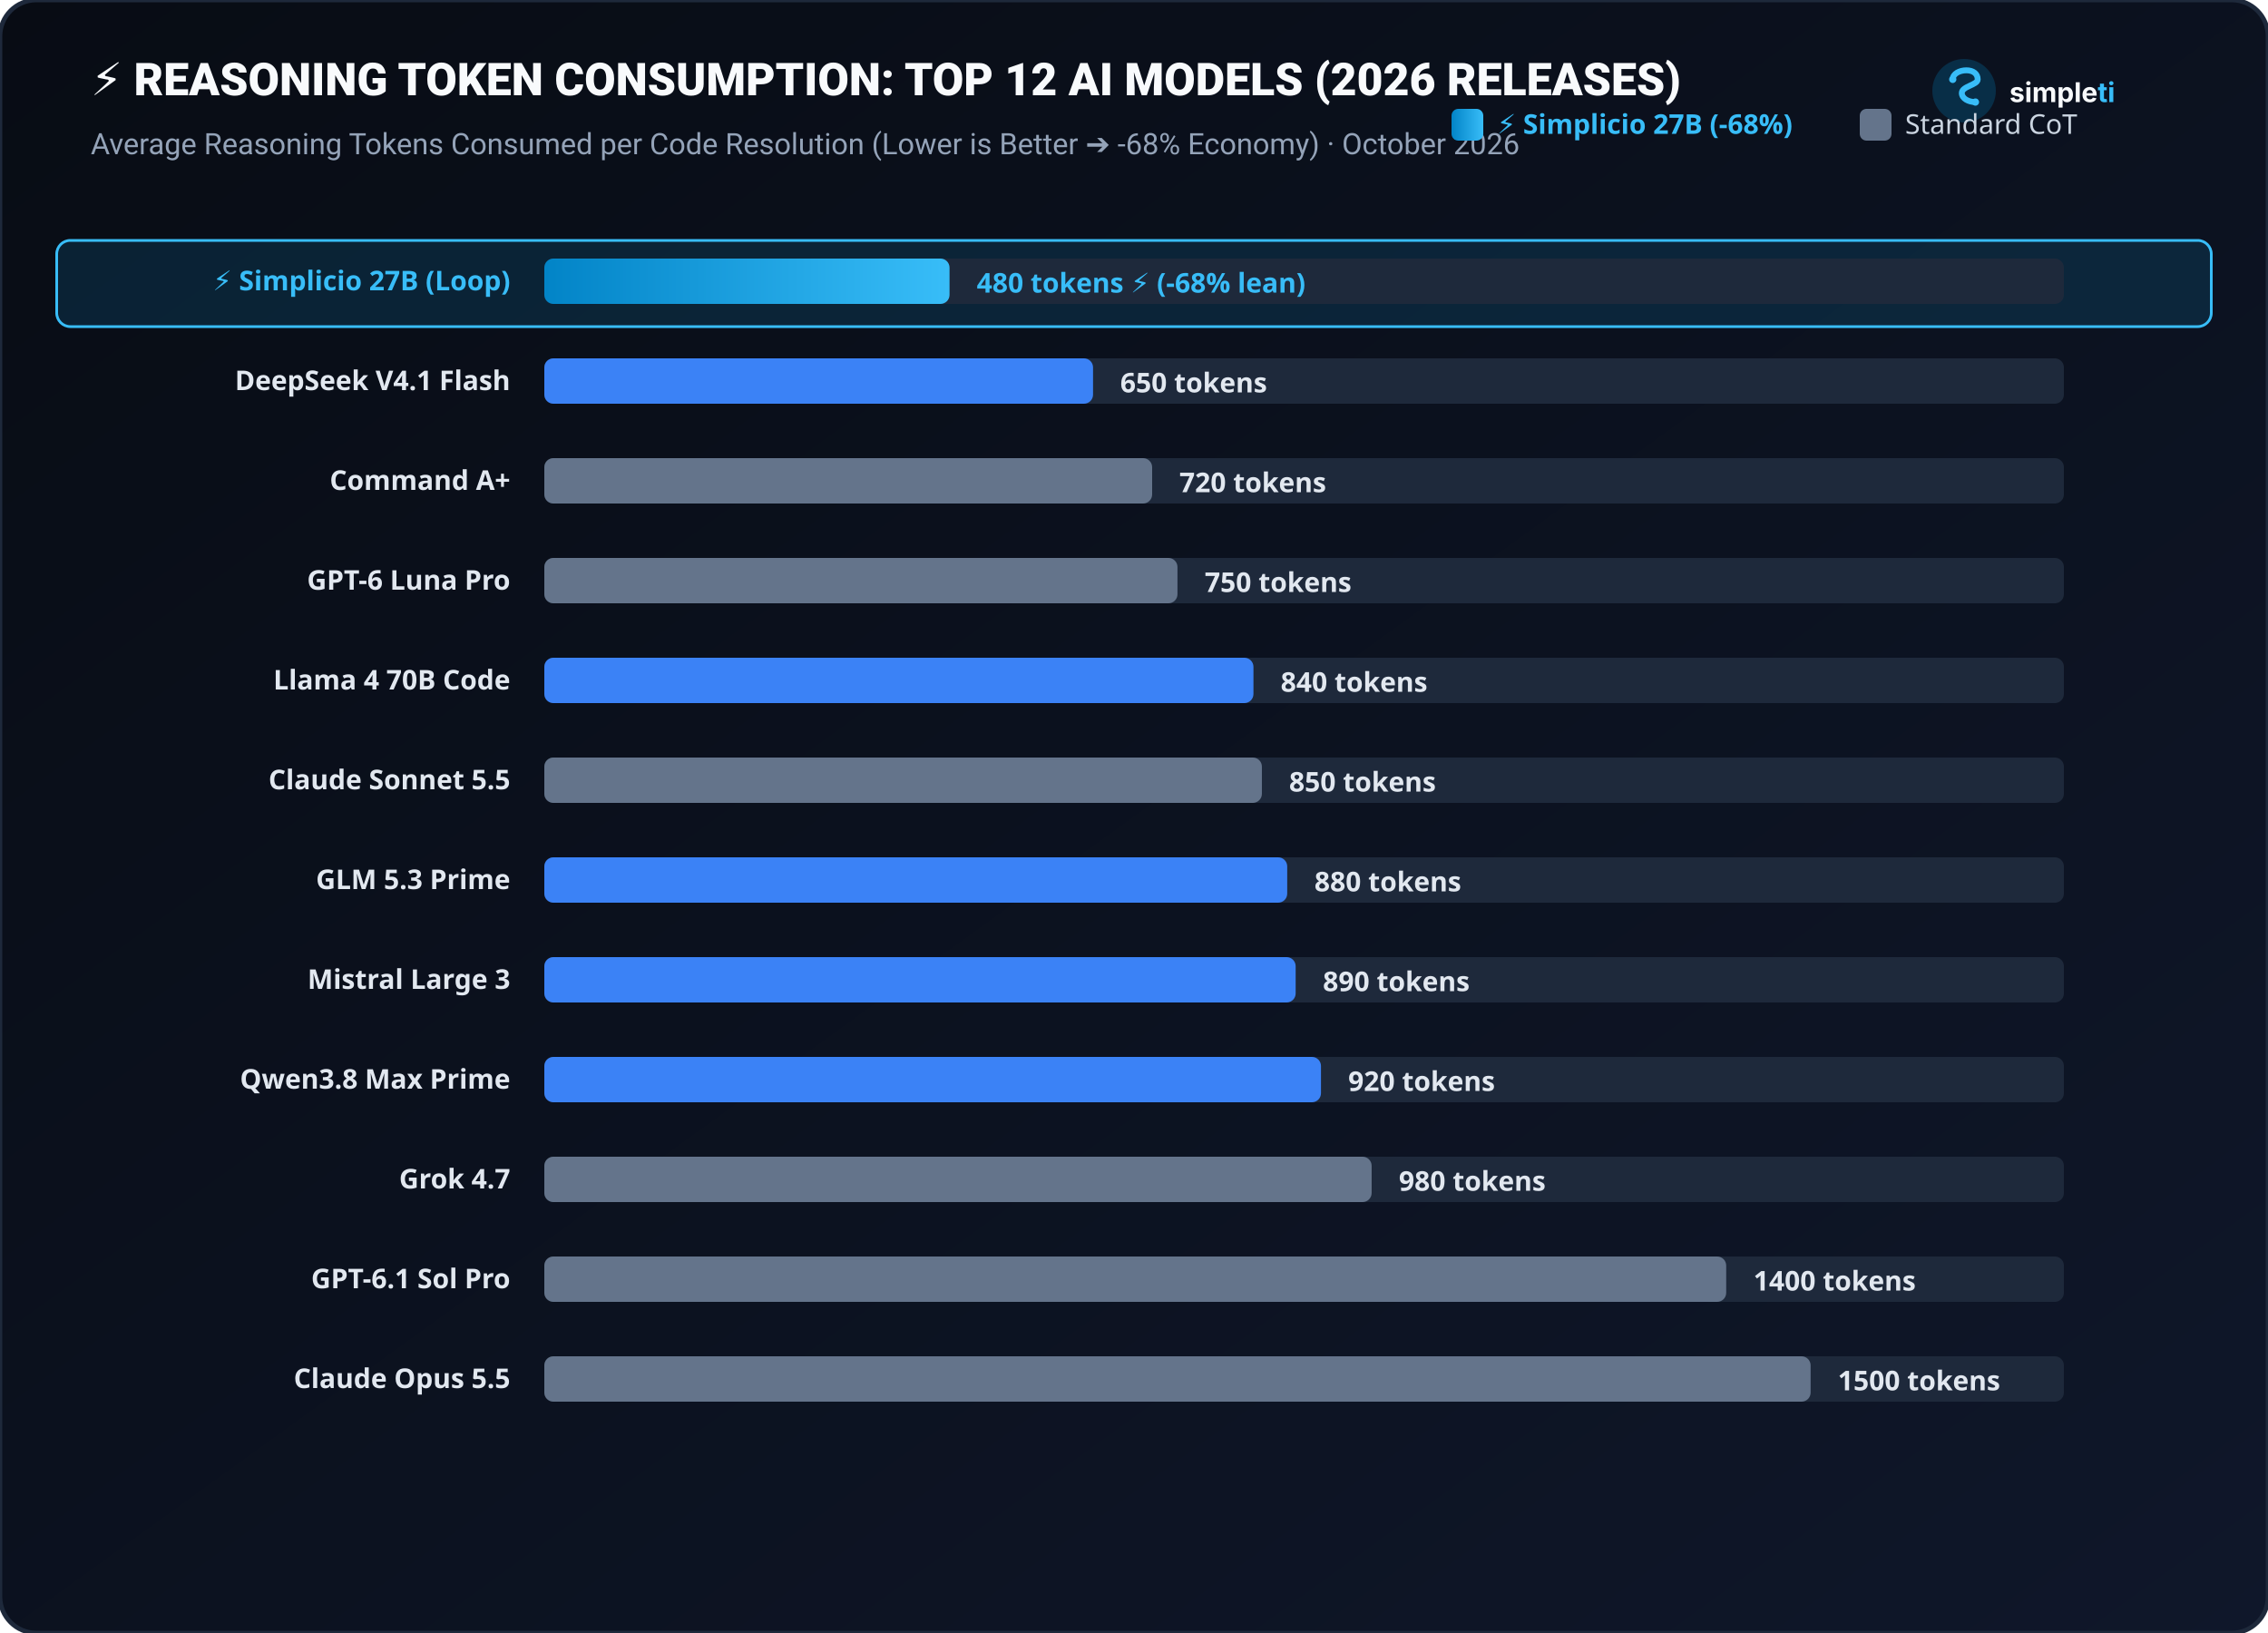
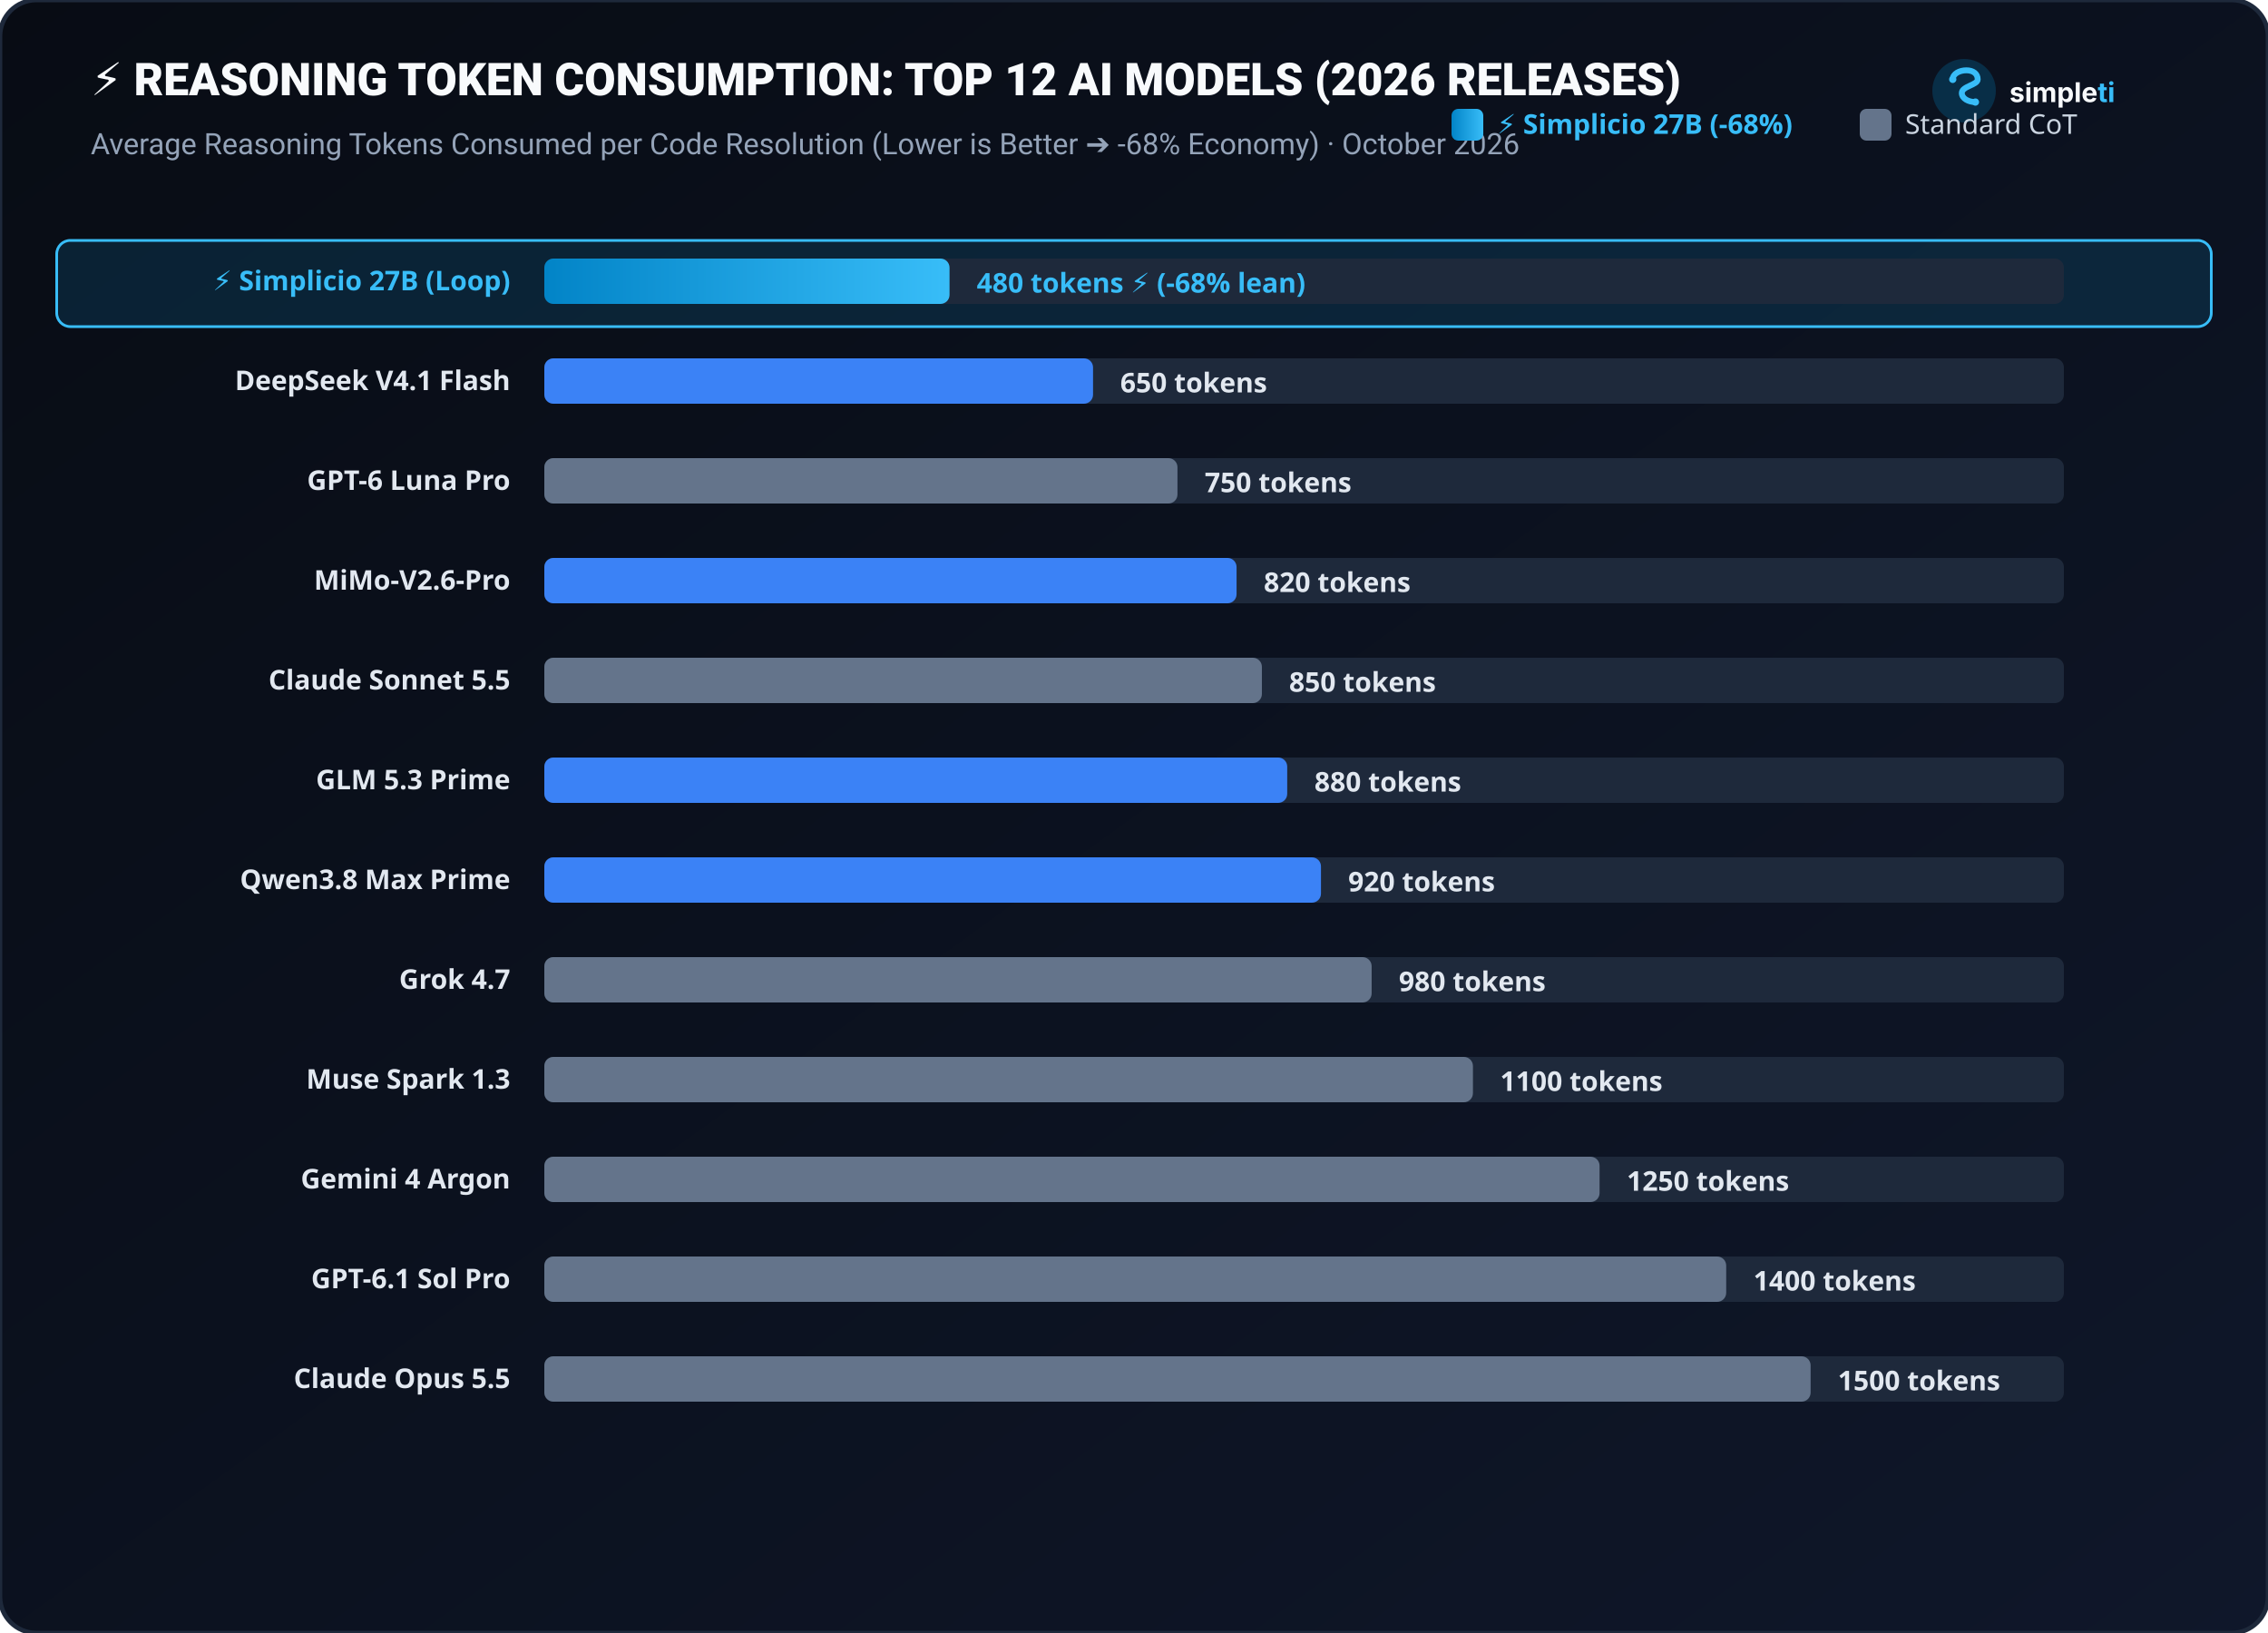
<svg xmlns="http://www.w3.org/2000/svg" viewBox="0 0 1000 720" width="1000" height="720">
  <defs>
    <linearGradient id="bgTokenGrad" x1="0%" y1="0%" x2="100%" y2="100%">
      <stop offset="0%" stop-color="#080C14" />
      <stop offset="100%" stop-color="#0F172A" />
    </linearGradient>
    <linearGradient id="simplicioTokenBar" x1="0%" y1="0%" x2="100%" y2="0%">
      <stop offset="0%" stop-color="#0284C7" />
      <stop offset="100%" stop-color="#38BDF8" />
    </linearGradient>
  </defs>
  <rect width="1000" height="720" rx="16" fill="url(#bgTokenGrad)" stroke="#1E293B" stroke-width="2" />
  <g transform="translate(850, 24)">
    <circle cx="16" cy="16" r="14" fill="#0284C7" fill-opacity="0.25" />
    <path d="M11 11 C11 8.5, 14 7, 17 7 C20 7, 22 8.5, 22 11 C22 13.5, 15 14, 15 17 C15 19.5, 18 21, 21 21" fill="none" stroke="#38BDF8" stroke-width="2.6" stroke-linecap="round" />
    <circle cx="21" cy="21" r="1.6" fill="#38BDF8" />
    <circle cx="11" cy="11" r="1.6" fill="#38BDF8" />
    <text x="36" y="21" fill="#F8FAFC" font-family="-apple-system, BlinkMacSystemFont, sans-serif" font-size="12" font-weight="700">simple<tspan fill="#38BDF8">ti</tspan>
    </text>
  </g>
  <text x="40" y="42" fill="#F8FAFC" font-family="-apple-system, BlinkMacSystemFont, 'Segoe UI', Roboto, sans-serif" font-size="20" font-weight="800">⚡ REASONING TOKEN CONSUMPTION: TOP 12 AI MODELS (2026 RELEASES)</text>
  <text x="40" y="68" fill="#94A3B8" font-family="-apple-system, BlinkMacSystemFont, 'Segoe UI', Roboto, sans-serif" font-size="13">Average Reasoning Tokens Consumed per Code Resolution (Lower is Better ➔ -68% Economy) · October 2026</text>
  <g transform="translate(640, 48)">
    <rect x="0" y="0" width="14" height="14" rx="3" fill="url(#simplicioTokenBar)" />
    <text x="20" y="11" fill="#38BDF8" font-family="sans-serif" font-size="12" font-weight="700">⚡ Simplicio 27B (-68%)</text>
    <rect x="180" y="0" width="14" height="14" rx="3" fill="#64748B" />
    <text x="200" y="11" fill="#CBD5E1" font-family="sans-serif" font-size="12">Standard CoT</text>
  </g>
  <rect x="25" y="106" width="950" height="38" rx="6" fill="#0C4A6E" fill-opacity="0.35" stroke="#38BDF8" stroke-width="1.2" />
  <text x="225" y="128" fill="#38BDF8" font-family="sans-serif" font-size="12" font-weight="800" text-anchor="end">⚡ Simplicio 27B (Loop)</text>
  <rect x="240" y="114" width="670" height="20" rx="4" fill="#1E293B" />
  <rect x="240" y="114" width="178.667" height="20" rx="4" fill="url(#simplicioTokenBar)" />
  <text x="430.667" y="129" fill="#38BDF8" font-family="sans-serif" font-size="12" font-weight="700">480 tokens ⚡ (-68% lean)</text>
  <text x="225" y="172" fill="#E2E8F0" font-family="sans-serif" font-size="12" font-weight="600" text-anchor="end">DeepSeek V4.1 Flash</text>
  <rect x="240" y="158" width="670" height="20" rx="4" fill="#1E293B" />
  <rect x="240" y="158" width="241.944" height="20" rx="4" fill="#3B82F6" />
  <text x="493.944" y="173" fill="#E2E8F0" font-family="sans-serif" font-size="12" font-weight="700">650 tokens</text>
-   <text x="225" y="216" fill="#E2E8F0" font-family="sans-serif" font-size="12" font-weight="600" text-anchor="end">Command A+</text>
+   <text x="225" y="216" fill="#E2E8F0" font-family="sans-serif" font-size="12" font-weight="600" text-anchor="end">GPT-6 Luna Pro</text>
  <rect x="240" y="202" width="670" height="20" rx="4" fill="#1E293B" />
-   <rect x="240" y="202" width="268.0" height="20" rx="4" fill="#64748B" />
-   <text x="520.0" y="217" fill="#E2E8F0" font-family="sans-serif" font-size="12" font-weight="700">720 tokens</text>
-   <text x="225" y="260" fill="#E2E8F0" font-family="sans-serif" font-size="12" font-weight="600" text-anchor="end">GPT-6 Luna Pro</text>
+   <rect x="240" y="202" width="279.167" height="20" rx="4" fill="#64748B" />
+   <text x="531.167" y="217" fill="#E2E8F0" font-family="sans-serif" font-size="12" font-weight="700">750 tokens</text>
+   <text x="225" y="260" fill="#E2E8F0" font-family="sans-serif" font-size="12" font-weight="600" text-anchor="end">MiMo-V2.6-Pro</text>
  <rect x="240" y="246" width="670" height="20" rx="4" fill="#1E293B" />
-   <rect x="240" y="246" width="279.167" height="20" rx="4" fill="#64748B" />
-   <text x="531.167" y="261" fill="#E2E8F0" font-family="sans-serif" font-size="12" font-weight="700">750 tokens</text>
-   <text x="225" y="304" fill="#E2E8F0" font-family="sans-serif" font-size="12" font-weight="600" text-anchor="end">Llama 4 70B Code</text>
+   <rect x="240" y="246" width="305.222" height="20" rx="4" fill="#3B82F6" />
+   <text x="557.222" y="261" fill="#E2E8F0" font-family="sans-serif" font-size="12" font-weight="700">820 tokens</text>
+   <text x="225" y="304" fill="#E2E8F0" font-family="sans-serif" font-size="12" font-weight="600" text-anchor="end">Claude Sonnet 5.5</text>
  <rect x="240" y="290" width="670" height="20" rx="4" fill="#1E293B" />
-   <rect x="240" y="290" width="312.667" height="20" rx="4" fill="#3B82F6" />
-   <text x="564.667" y="305" fill="#E2E8F0" font-family="sans-serif" font-size="12" font-weight="700">840 tokens</text>
-   <text x="225" y="348" fill="#E2E8F0" font-family="sans-serif" font-size="12" font-weight="600" text-anchor="end">Claude Sonnet 5.5</text>
+   <rect x="240" y="290" width="316.389" height="20" rx="4" fill="#64748B" />
+   <text x="568.389" y="305" fill="#E2E8F0" font-family="sans-serif" font-size="12" font-weight="700">850 tokens</text>
+   <text x="225" y="348" fill="#E2E8F0" font-family="sans-serif" font-size="12" font-weight="600" text-anchor="end">GLM 5.3 Prime</text>
  <rect x="240" y="334" width="670" height="20" rx="4" fill="#1E293B" />
-   <rect x="240" y="334" width="316.389" height="20" rx="4" fill="#64748B" />
-   <text x="568.389" y="349" fill="#E2E8F0" font-family="sans-serif" font-size="12" font-weight="700">850 tokens</text>
-   <text x="225" y="392" fill="#E2E8F0" font-family="sans-serif" font-size="12" font-weight="600" text-anchor="end">GLM 5.3 Prime</text>
+   <rect x="240" y="334" width="327.556" height="20" rx="4" fill="#3B82F6" />
+   <text x="579.556" y="349" fill="#E2E8F0" font-family="sans-serif" font-size="12" font-weight="700">880 tokens</text>
+   <text x="225" y="392" fill="#E2E8F0" font-family="sans-serif" font-size="12" font-weight="600" text-anchor="end">Qwen3.8 Max Prime</text>
  <rect x="240" y="378" width="670" height="20" rx="4" fill="#1E293B" />
-   <rect x="240" y="378" width="327.556" height="20" rx="4" fill="#3B82F6" />
-   <text x="579.556" y="393" fill="#E2E8F0" font-family="sans-serif" font-size="12" font-weight="700">880 tokens</text>
-   <text x="225" y="436" fill="#E2E8F0" font-family="sans-serif" font-size="12" font-weight="600" text-anchor="end">Mistral Large 3</text>
+   <rect x="240" y="378" width="342.444" height="20" rx="4" fill="#3B82F6" />
+   <text x="594.444" y="393" fill="#E2E8F0" font-family="sans-serif" font-size="12" font-weight="700">920 tokens</text>
+   <text x="225" y="436" fill="#E2E8F0" font-family="sans-serif" font-size="12" font-weight="600" text-anchor="end">Grok 4.7</text>
  <rect x="240" y="422" width="670" height="20" rx="4" fill="#1E293B" />
-   <rect x="240" y="422" width="331.278" height="20" rx="4" fill="#3B82F6" />
-   <text x="583.278" y="437" fill="#E2E8F0" font-family="sans-serif" font-size="12" font-weight="700">890 tokens</text>
-   <text x="225" y="480" fill="#E2E8F0" font-family="sans-serif" font-size="12" font-weight="600" text-anchor="end">Qwen3.8 Max Prime</text>
+   <rect x="240" y="422" width="364.778" height="20" rx="4" fill="#64748B" />
+   <text x="616.778" y="437" fill="#E2E8F0" font-family="sans-serif" font-size="12" font-weight="700">980 tokens</text>
+   <text x="225" y="480" fill="#E2E8F0" font-family="sans-serif" font-size="12" font-weight="600" text-anchor="end">Muse Spark 1.3</text>
  <rect x="240" y="466" width="670" height="20" rx="4" fill="#1E293B" />
-   <rect x="240" y="466" width="342.444" height="20" rx="4" fill="#3B82F6" />
-   <text x="594.444" y="481" fill="#E2E8F0" font-family="sans-serif" font-size="12" font-weight="700">920 tokens</text>
-   <text x="225" y="524" fill="#E2E8F0" font-family="sans-serif" font-size="12" font-weight="600" text-anchor="end">Grok 4.7</text>
+   <rect x="240" y="466" width="409.444" height="20" rx="4" fill="#64748B" />
+   <text x="661.444" y="481" fill="#E2E8F0" font-family="sans-serif" font-size="12" font-weight="700">1100 tokens</text>
+   <text x="225" y="524" fill="#E2E8F0" font-family="sans-serif" font-size="12" font-weight="600" text-anchor="end">Gemini 4 Argon</text>
  <rect x="240" y="510" width="670" height="20" rx="4" fill="#1E293B" />
-   <rect x="240" y="510" width="364.778" height="20" rx="4" fill="#64748B" />
-   <text x="616.778" y="525" fill="#E2E8F0" font-family="sans-serif" font-size="12" font-weight="700">980 tokens</text>
+   <rect x="240" y="510" width="465.278" height="20" rx="4" fill="#64748B" />
+   <text x="717.278" y="525" fill="#E2E8F0" font-family="sans-serif" font-size="12" font-weight="700">1250 tokens</text>
  <text x="225" y="568" fill="#E2E8F0" font-family="sans-serif" font-size="12" font-weight="600" text-anchor="end">GPT-6.1 Sol Pro</text>
  <rect x="240" y="554" width="670" height="20" rx="4" fill="#1E293B" />
  <rect x="240" y="554" width="521.111" height="20" rx="4" fill="#64748B" />
  <text x="773.111" y="569" fill="#E2E8F0" font-family="sans-serif" font-size="12" font-weight="700">1400 tokens</text>
  <text x="225" y="612" fill="#E2E8F0" font-family="sans-serif" font-size="12" font-weight="600" text-anchor="end">Claude Opus 5.5</text>
  <rect x="240" y="598" width="670" height="20" rx="4" fill="#1E293B" />
  <rect x="240" y="598" width="558.333" height="20" rx="4" fill="#64748B" />
  <text x="810.333" y="613" fill="#E2E8F0" font-family="sans-serif" font-size="12" font-weight="700">1500 tokens</text>
</svg>
